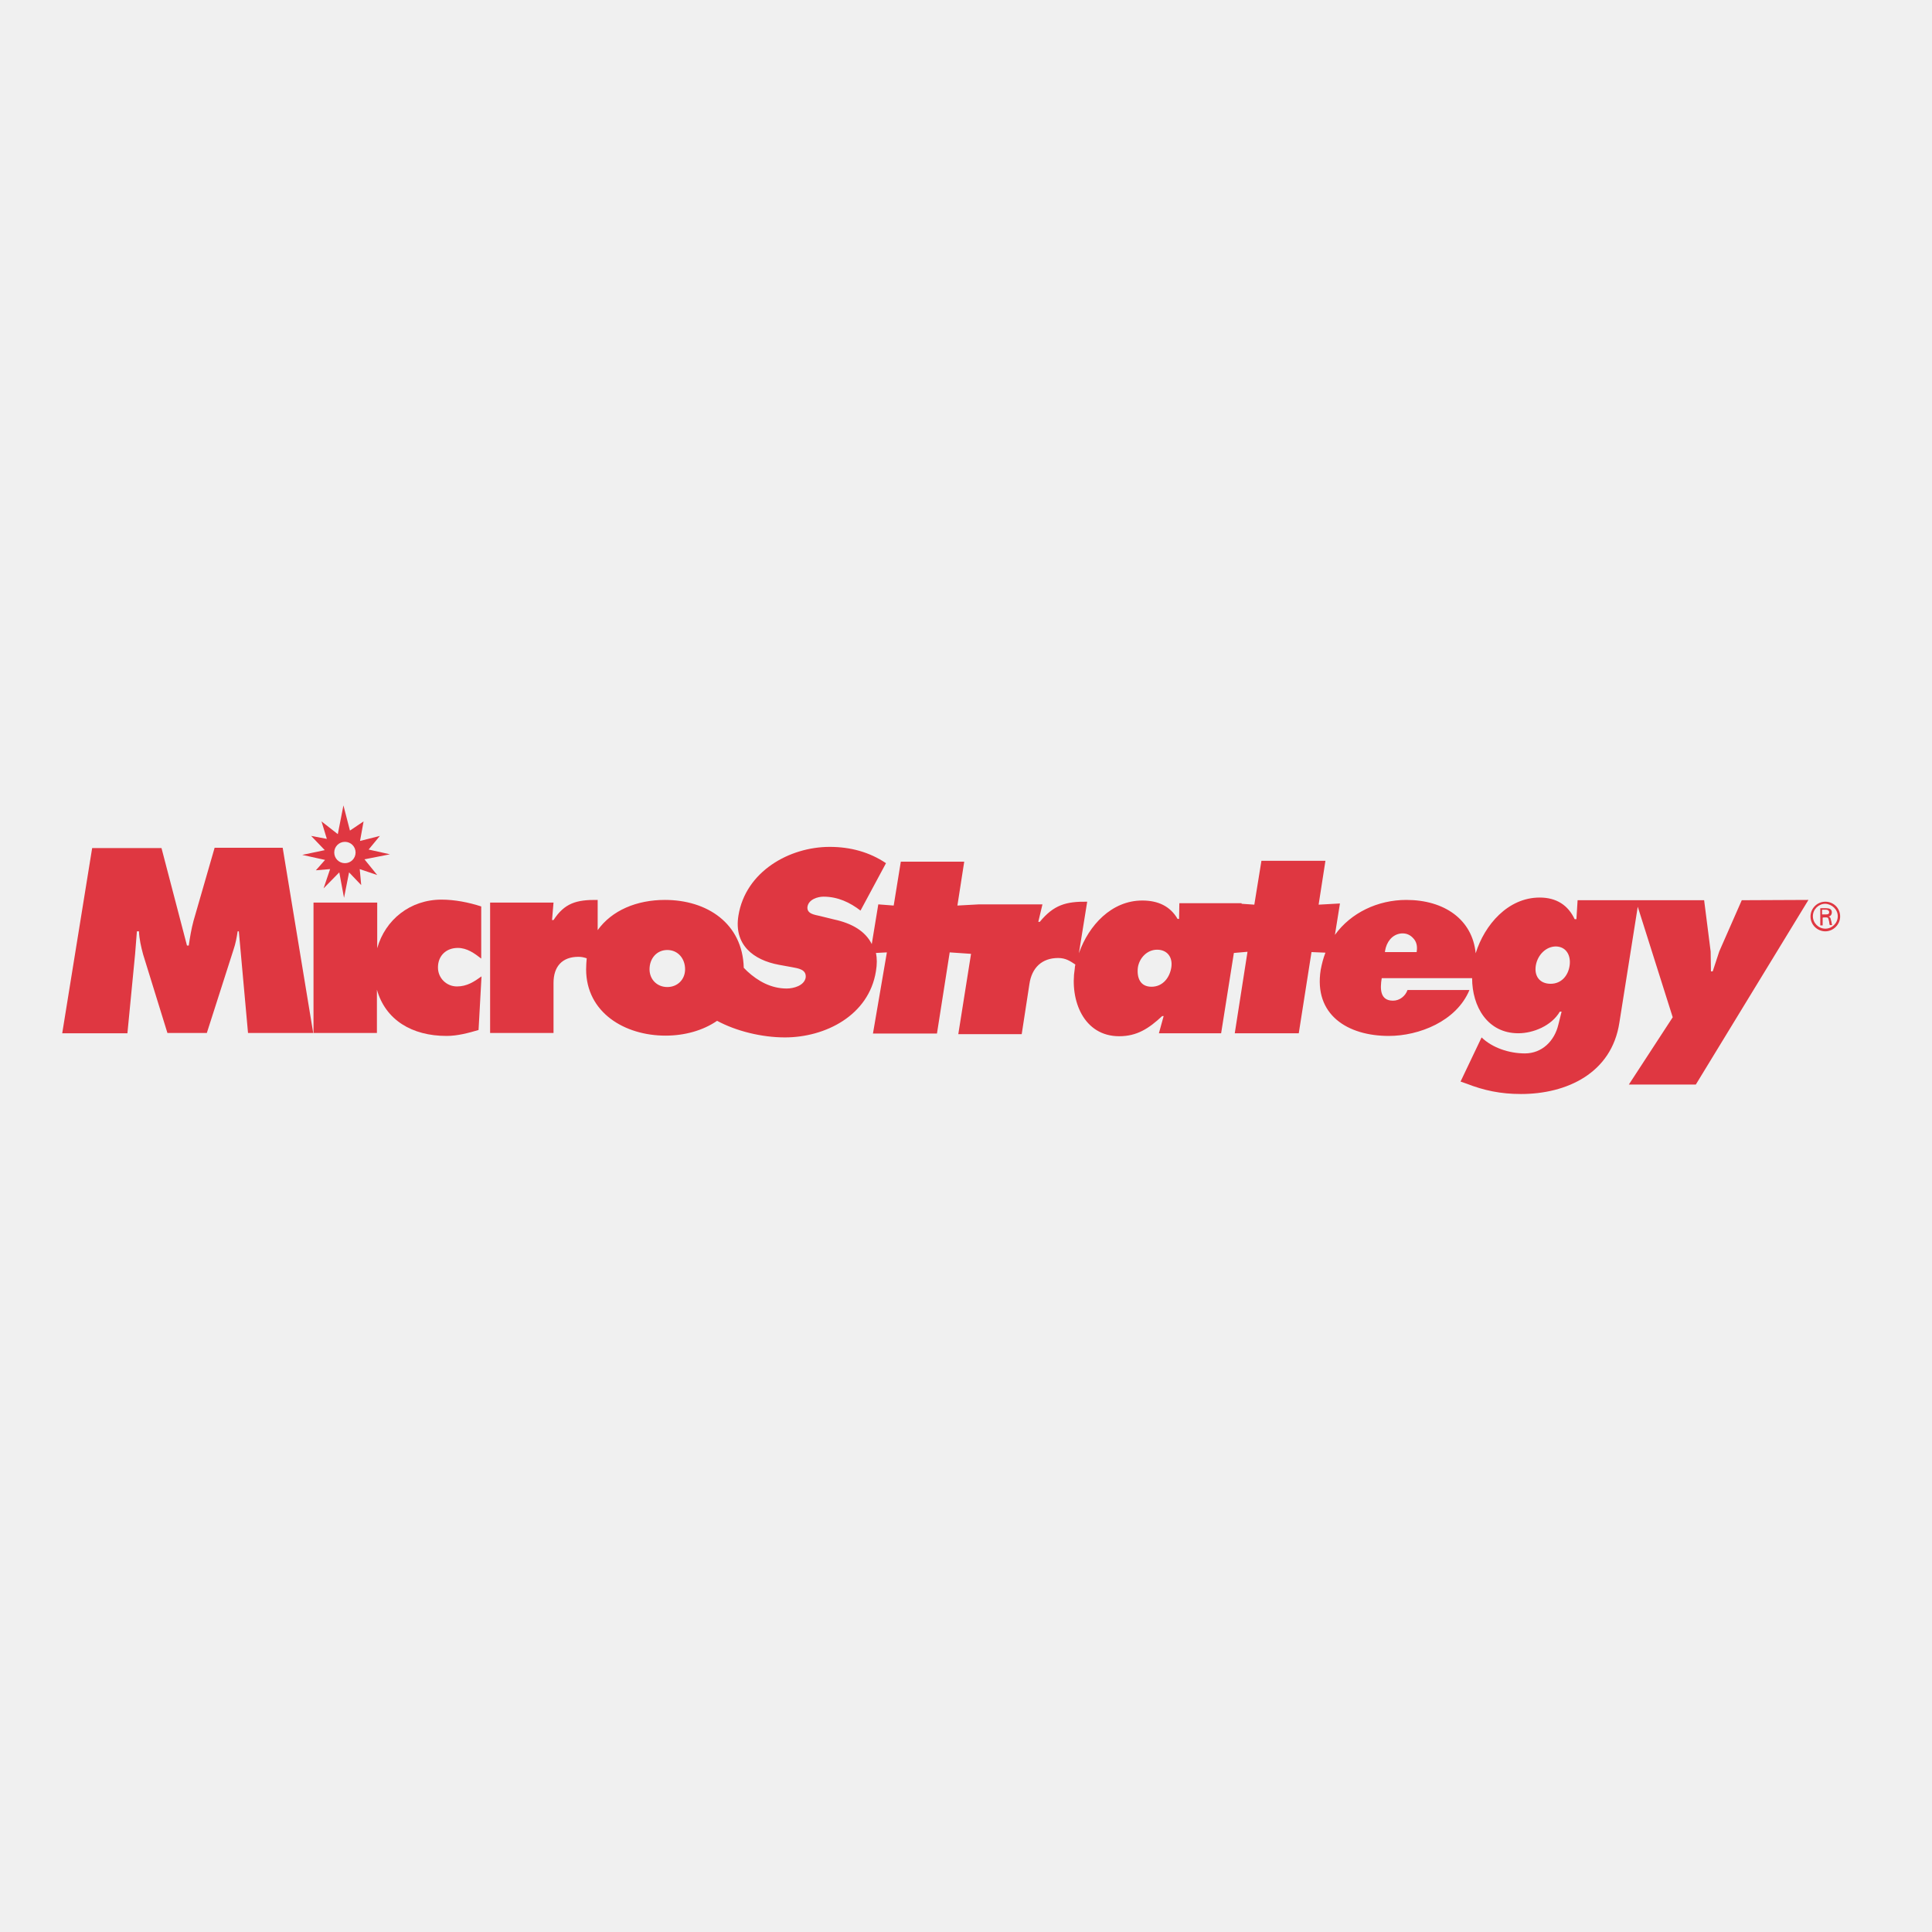
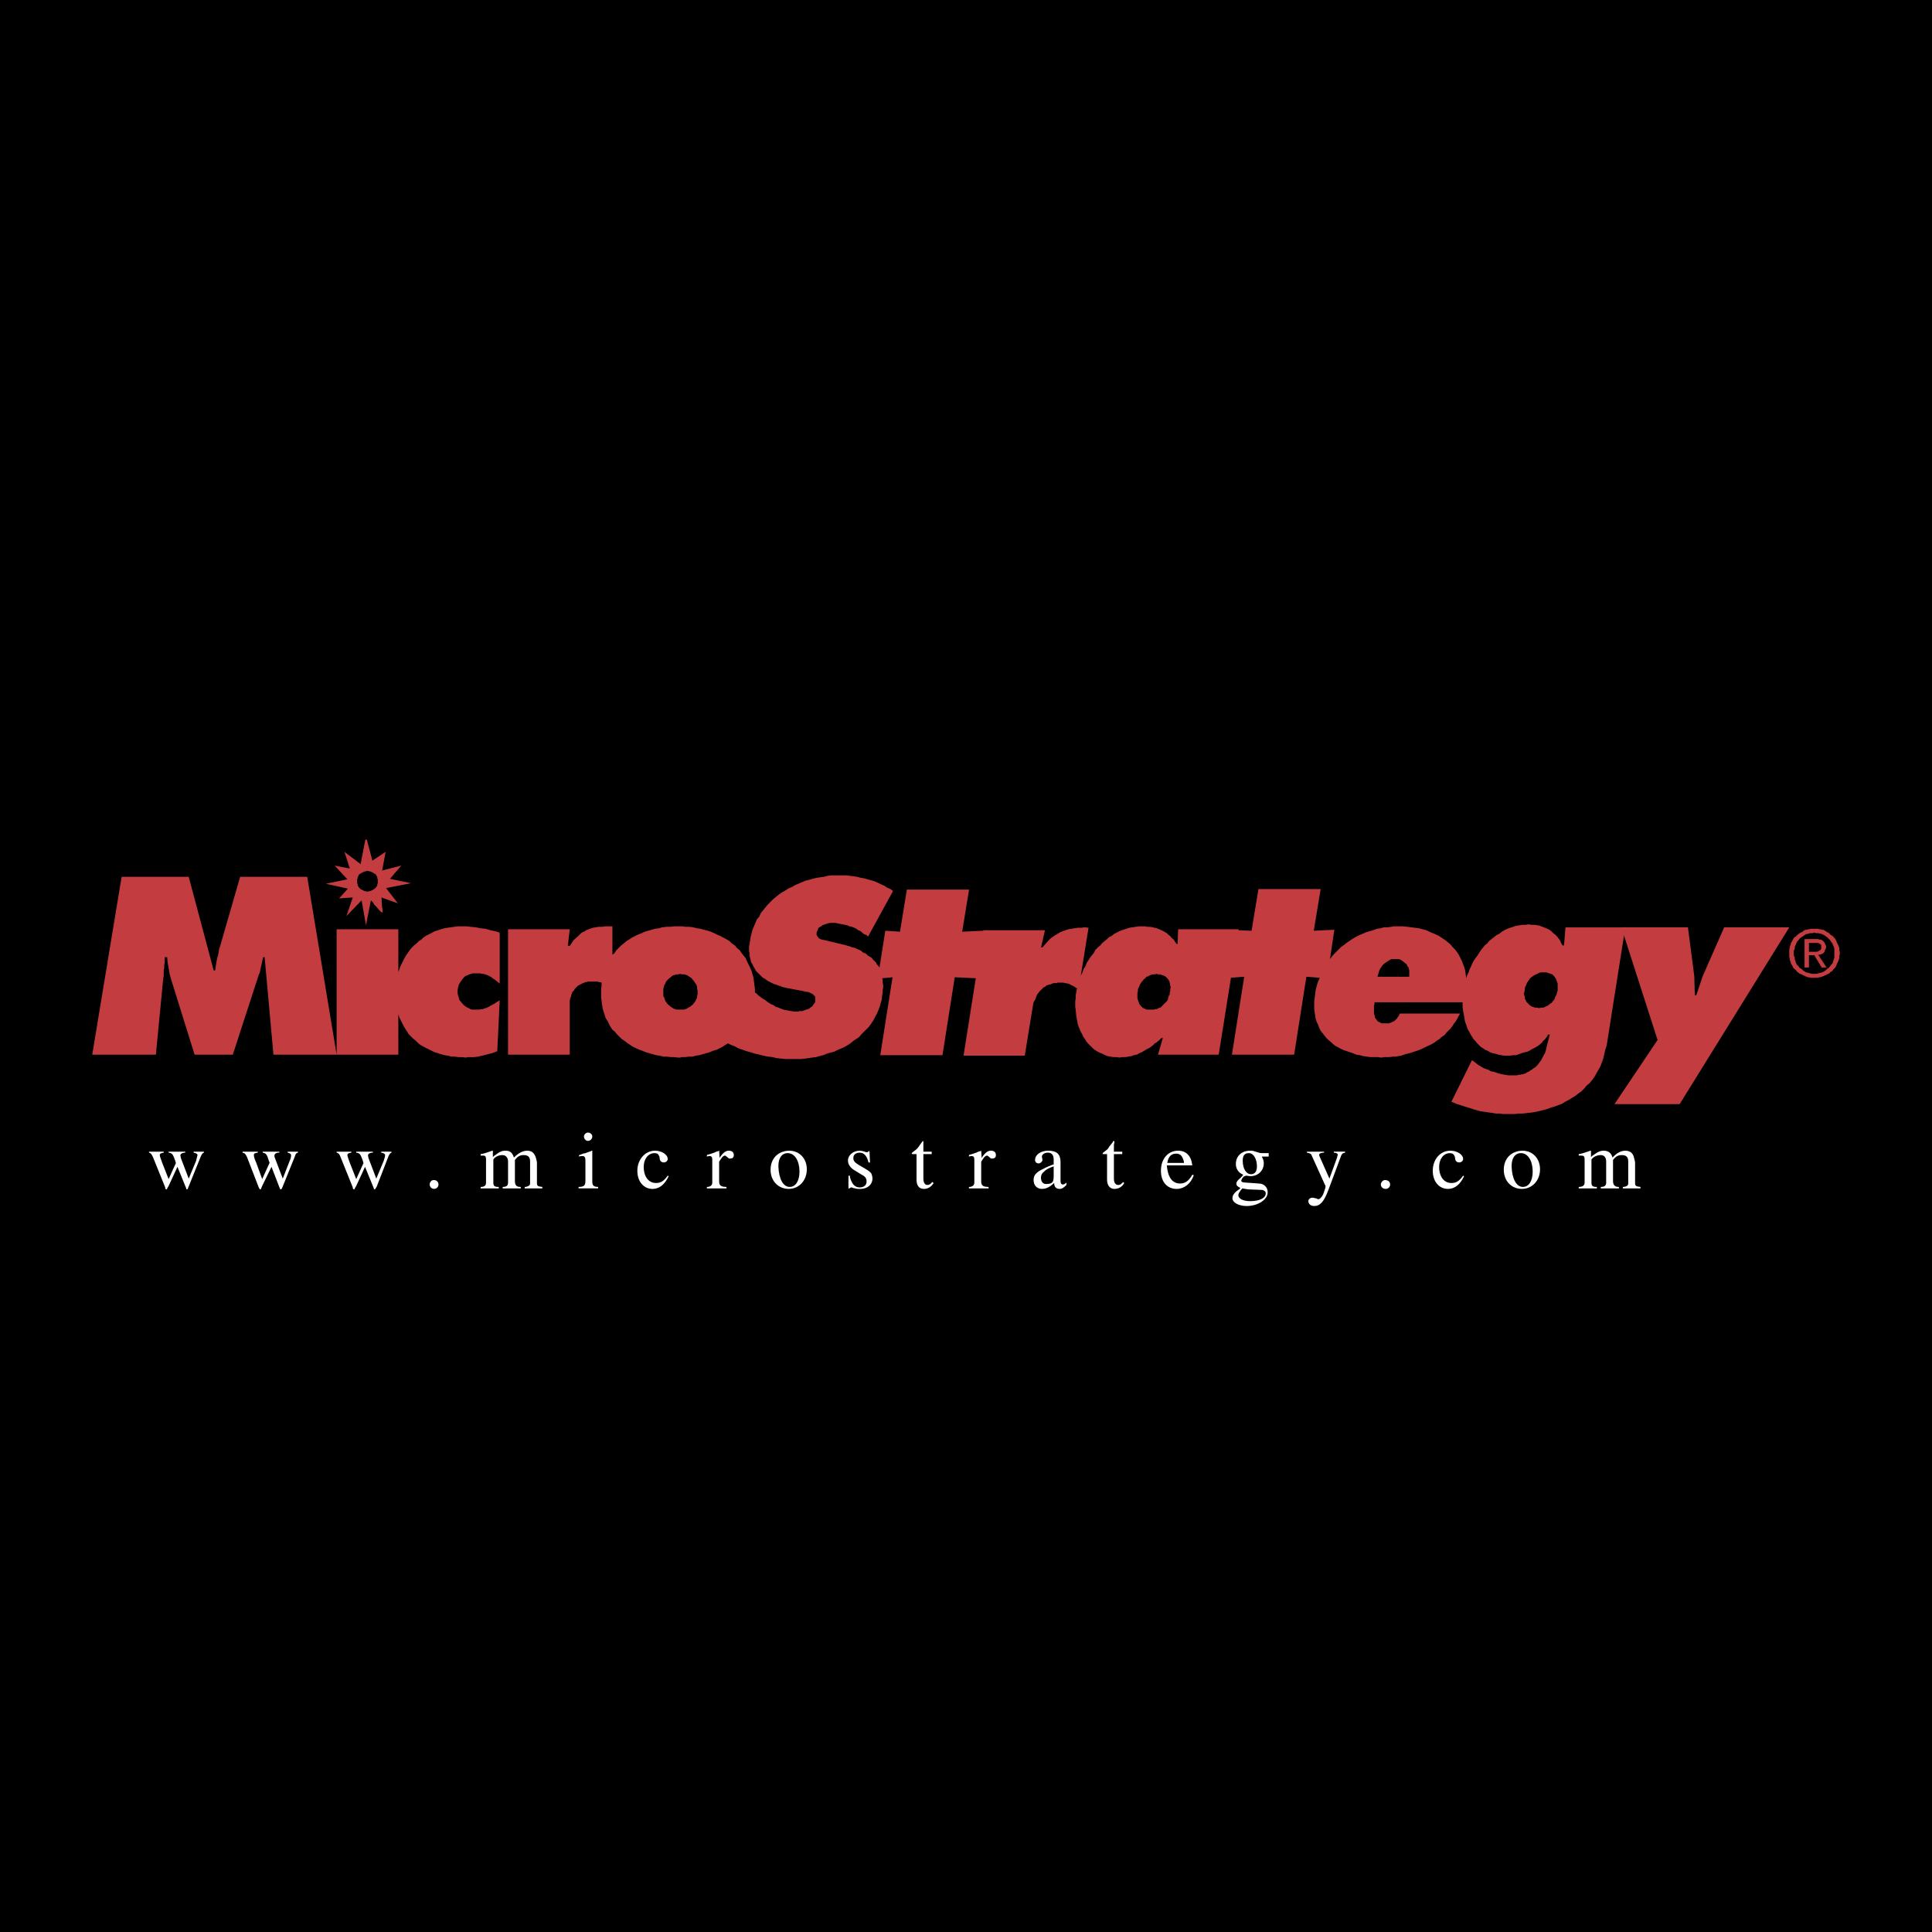
- <svg xmlns="http://www.w3.org/2000/svg" version="1.1" id="layer" x="0px" y="0px" viewBox="0 0 652 652" style="enable-background:new 0 0 652 652;" xml:space="preserve">
-   <style type="text/css">
- 	.st0{fill:#DF3741;}
- </style>
-   <g>
-     <g>
-       <path class="st0" d="M123,290l8.6-1.7l-7.2-1.6l3.8-4.6l-6.7,1.7l1.2-6.6l-4.6,3.1l-2.2-8.5l-1.9,9.7l-5.5-4.3l1.8,5.9l-5.3-1    l4.6,4.8l-7.6,1.6l7.7,1.7l-3.1,3.5l4.8-0.4l-2.2,6.5l5.3-5.4l1.6,8.6l1.7-8.6l4.1,4.3l-0.5-5.4l5.9,2L123,290z M120,287.7    c0,2-1.6,3.6-3.6,3.6c-2,0-3.6-1.6-3.6-3.6s1.6-3.6,3.6-3.6C118.4,284.1,120,285.7,120,287.7z" />
-       <g>
-         <path class="st0" d="M614.9,307h1.3c0.8,0,1.1,0.5,1.1,0.8c0,0.5-0.2,0.8-1.1,0.8h-1.3V307z M616.1,309.6c0.4,0,0.6,0,0.8,0.2     c0.2,0.2,0.2,0.7,0.4,1.3c0,0.4,0.1,0.7,0.2,1.1h0.8c-0.2-0.6-0.2-1.2-0.4-1.7c-0.1-0.6-0.2-1-0.8-1.2l0,0     c0.7-0.1,1.1-0.7,1.1-1.4c0-1.2-1-1.4-1.9-1.4h-2v5.8h0.8v-2.6C615.1,309.6,616.1,309.6,616.1,309.6z" />
-         <path class="st0" d="M620.2,309.2c0,2.3-1.9,4.2-4.2,4.2c-2.3,0-4.2-1.9-4.2-4.2c0-2.3,1.9-4.2,4.2-4.2     C618.2,305.1,620.2,306.9,620.2,309.2z M616,304.3c-2.8,0-5,2.3-5,5c0,2.8,2.3,5,5,5s5-2.3,5-5C621,306.4,618.7,304.3,616,304.3z     " />
-       </g>
-       <path class="st0" d="M72.4,286.2l-7.1,24.6c-0.7,2.6-1.2,5.5-1.6,8.3h-0.6l-8.6-32.9H31.1L21,348.7h22l2.6-26.8    c0.2-2.5,0.4-5,0.6-7.6h0.7c0.1,2.6,0.7,5.2,1.4,7.8l8.2,26.5h13.3l9-28.1c0.7-2,1.1-4.2,1.4-6.2h0.4l3.1,34.3h22l-10.3-62.5H72.4    z" />
-       <path class="st0" d="M127.3,320v-15.4h-21.5v44h21.4V334c2.9,10.2,11.8,15.6,23.5,15.6c3.7,0,7.4-1,10.8-2l1-18.1    c-2.5,1.8-4.9,3.4-8.3,3.4c-3.5,0-6.4-2.8-6.4-6.4c0-4,2.8-6.6,6.7-6.6c3.1,0,5.6,1.8,7.9,3.6v-17.6c-4.3-1.4-9-2.3-13.4-2.3    C138.4,303.6,130,310.4,127.3,320z" />
-       <path class="st0" d="M587.8,303.8l-7.6,17.3l-2.2,6.7h-0.6l-0.1-6.7l-2.2-17.3h-22h-1.1h-19.6l-0.4,6.4h-0.6    c-2.2-4.7-6.1-7.3-11.8-7.3c-10.7,0-18.6,9.2-21.6,18.8c-1.1-11.4-10.6-18-23.4-18c-9.6,0-18.7,4.3-24.1,11.8l1.7-10.6l-7.2,0.4    l2.3-14.8h-21.6l-2.4,14.8L419,305v-0.2h-21l-0.1,5.3h-0.5c-2.5-4.3-6.6-6.2-11.9-6.2c-10.4,0-18.1,8.4-21.4,17.8l2.8-17.4    c-7.2-0.1-11.3,1.1-16,6.8h-0.5l1.4-5.9h-21.4l0,0l-7.3,0.4l2.3-14.8H304l-2.4,14.8l-5.2-0.4l-2.2,13.4c-2.2-4.4-6.7-7-12.7-8.3    l-4.9-1.2c-1.7-0.4-4.4-0.7-4.1-3.1c0.4-2.5,3.5-3.4,5.4-3.4c4.9,0,9,2,12.5,4.7l8.6-16c-5.5-3.7-11.9-5.5-19-5.5    c-13.6,0-28.4,8.3-30.8,23.2c-1.6,9.8,5,15,13.7,16.6l4.4,0.8c2,0.4,4.9,0.7,4.6,3.5c-0.5,2.8-4.2,3.7-6.4,3.7    c-5.3,0-9.7-2.5-13.3-5.8c0,0-0.5-0.5-1.2-1.2c-0.4-15-12.4-22.9-26.6-22.9c-9.5,0-17.9,3.5-22.7,10.2v-10.2    c-7.2-0.1-11.2,1.1-14.9,6.8h-0.5l0.5-5.9h-21.4v44h21.4v-16.9c0-5.5,2.9-8.8,8.4-8.8c1.1,0,1.9,0.2,2.8,0.5    c-0.1,1.2-0.2,2.4-0.2,3.7c0,14.6,13,22.4,26.8,22.4c6.4,0,12.6-1.7,17.4-5c6.5,3.5,15.1,5.6,22.9,5.6c13.6,0,28.3-7.4,30.7-22.3    c0.4-2.4,0.4-4.4,0-6.2l3.7-0.2l-4.7,27.4h21.6l4.3-27.4l7.2,0.5l-4.3,27.1h21.4l2.6-16.9c0.8-5.5,4.2-8.8,9.7-8.8    c2.5,0,4,1,5.8,2.2c-0.1,0.5-0.2,1-0.2,1.4c-1.7,10.7,3,22.8,15,22.8c6,0,10-2.6,14.5-6.8h0.5l-1.6,5.8h21l4.3-27.1l4.6-0.4    l-4.3,27.5h21.6l4.3-27.4l4.7,0.2c-0.7,1.8-1.2,3.7-1.6,5.8c-2.4,15.2,9.1,22.3,23,22.3c10.1,0,22.8-4.9,27.2-15.5h-20.9    c-0.7,2-2.6,3.6-4.9,3.6c-4.4,0-4.4-4-3.8-7.6h30.5c0,9.6,5.2,18.6,15.6,18.6c5,0,11.2-2.5,14-7.3h0.6l-1.1,4.4    c-1.3,5.5-5.5,9.7-11.3,9.7c-5.3,0-11-1.9-14.6-5.4l-7.1,14.9l2,0.7c5.9,2.3,11.5,3.5,18.4,3.5c15.4,0,30.6-7,33.2-24.1l6.2-39.1    l11.8,37.3L549.7,366h22.6l38-62.3L587.8,303.8L587.8,303.8z M225.2,333.1c-3.4,0-6-2.5-6-6c0-3.6,2.4-6.5,6-6.5    c3.6,0,6,2.9,6,6.5C231.2,330.6,228.6,333.1,225.2,333.1z M395.3,326.4c-0.5,3.4-2.8,6.6-6.7,6.6c-3.8,0-5-3-4.6-6.5    c0.5-3.2,3.1-6,6.5-6C393.8,320.5,395.8,322.9,395.3,326.4z M478.1,321.1v0.2l0,0l0,0h-0.2h-10.1h-0.4V321    c0.5-3.2,2.4-5.4,4.9-5.9c0.4-0.1,0.7-0.1,1.1-0.1c1.4,0,2.6,0.6,3.5,1.6C478,317.7,478.4,319.3,478.1,321.1z M529.7,325.9    c-0.5,3.4-2.8,6.1-6.4,6.1c-3.7,0-5.6-2.6-5-6.2c0.6-3.5,3.4-6.4,6.8-6.4C528.7,319.5,530.2,322.6,529.7,325.9z" />
-     </g>
+ <svg xmlns="http://www.w3.org/2000/svg" width="2500" height="2500" viewBox="0 0 192.756 192.756">
+   <g fill-rule="evenodd" clip-rule="evenodd">
+     <path d="M0 0h192.756v192.756H0V0z" />
+     <path fill="#c23c40" d="M12.133 87.483h6.695l2.491 9.335h.147l.049-.342.098-.587.049-.293.097-.293.05-.294.048-.293.098-.293 2.003-6.94h6.695l2.932 17.742h-6.303l-.88-9.727h-.147l-.098.44-.097.44-.049.195-.049.245-.049.244-.098.196-2.589 7.967h-3.812l-2.346-7.528-.147-.537-.048-.293-.049-.294-.097-.538-.05-.537h-.244V96.035l-.049.245v.293l-.049.245V97.355l-.048.245-.734 7.625H9.201l2.932-17.742zM45.655 98.773l.049-.244.048-.195.049-.146.098-.149.196-.293.244-.293.147-.098.146-.048.196-.098.195-.049.147-.049H47.903l.195.049h.147l.147.049.146.049.147.049.147.097.146.049.098.098.146.097.147.098.244.195.244.196v-5.082l-.439-.147-.489-.097-.489-.147-.488-.049-.489-.098-.489-.049-.488-.049h-.831l-.342.049-.342.049-.342.049-.294.049-.341.097-.293.099-.343.097-.244.147-.293.146-.293.147-.294.195-.195.196-.245.147-.244.244-.244.195-.244.245-.196.244-.342.489-.147.244-.146.293-.147.294-.146.293-.098.294-.098.244v-4.253h-6.157v12.513h6.157v-4.057l.098.342.147.293.146.293.147.295.146.244.196.293.147.244.244.244.195.195.245.196.244.244.244.195.245.149.293.146.293.147.293.146.293.146.343.098.293.098.341.097.343.049.342.098h.342l.39.049h.343l.391.049.195-.049h.635l.392-.049.39-.098.391-.097.391-.098.342-.098.391-.146.244-5.084-.244.146-.293.196-.293.146-.244.149-.196.097-.147.049-.147.049-.146.049H48l-.195.049h-.684l-.196-.049-.146-.098-.147-.049-.146-.097-.147-.098-.146-.149-.098-.097-.098-.147-.146-.146-.05-.147-.049-.195-.048-.146-.049-.196v-.342zM168.406 92.517l.635 4.887.051 1.907h.146l.635-1.907 2.15-4.887h6.498l-10.945 17.643h-6.5l4.301-6.402-3.615-11.241h6.644z" />
+     <path d="M156.189 92.517l-.146 1.808h-.146l-.146-.244-.098-.245-.146-.195-.146-.195-.195-.196-.195-.146-.195-.196-.195-.146-.195-.098-.244-.098-.244-.098-.146-.049-.1-.049-.244-.049-.293-.049h-.293l-.293-.049-.342.049h-.293l-.293.049-.344.049-.293.098-.293.098-.293.098-.293.147-.244.146-.244.196-.293.146-.244.195-.246.195-.244.196-.195.244-.244.195-.195.245-.195.244-.195.293-.146.244-.195.245-.195.293-.146.293-.098.244-.146.294-.098.293-.146.293-.1.293v-.049l-.049-.391-.049-.342-.098-.343-.244-.635-.146-.293-.146-.293-.195-.293-.195-.244-.244-.244-.195-.244-.293-.245-.244-.195-.293-.195-.295-.195-.293-.147-.342-.146-.342-.146-.293-.146-.391-.098-.344-.098-.391-.049-.391-.049-.391-.049-.439-.049h-.93l-.242.049-.344.049h-.391l-.342.098-.342.049-.391.147-.342.097-.342.098-.344.147-.342.146-.293.146-.342.195-.293.195-.293.196-.244.196-.342.244-.246.244-.244.244-.244.245-.244.293-.146.196.439-2.933-2.053.098.686-4.154h-6.207l-.684 4.154-1.318-.048.047-.098h-6.059l-.049 1.466h-.098l-.146-.196-.146-.244-.195-.146-.146-.195-.195-.147-.146-.146-.244-.146-.197-.098-.195-.098-.244-.098-.244-.098h-.146l-.098-.049-.293-.049h-.244l-.293-.049h-.588l-.342.049-.293.049-.342.049-.293.098-.293.098-.293.098-.293.147-.295.147-.244.195-.293.146-.195.195-.244.196-.244.195-.195.244-.244.196-.244.244-.146.293-.195.245-.197.244-.146.244-.195.293-.098.293-.195.294-.098.293-.146.293-.049.146.781-4.838-.391-.049-.342.049h-.342l-.342.049-.293.049-.293.049-.295.098-.293.097-.098.049-.146.049-.146.098-.098.049-.146.097-.098.049-.146.098-.146.098-.244.195-.488.538-.244.293h-.146l.391-1.71h-6.158v.048l-2.101.098.685-4.203h-6.206l-.685 4.203-1.466-.098-.586 3.714v-.048l-.098-.147-.146-.147-.098-.195-.146-.146-.146-.146-.098-.146-.208-.148-.195-.098-.146-.146-.147-.098-.244-.098-.146-.146-.196-.098-.244-.098-.195-.098-.245-.049-.244-.098-.196-.049-.293-.098-.244-.048-1.417-.342-.195-.049-.196-.049h-.098l-.097-.049h-.098l-.098-.049-.098-.049-.098-.049-.049-.098-.049-.049-.049-.098-.049-.049v-.245l.049-.147.049-.097.049-.147.049-.098.098-.049.146-.098.098-.049.098-.098h.098l.098-.049.146-.049.146-.049.245-.048h.488l.245.048.244.049.245.049.244.049.244.049.195.098.245.049.244.098.196.098.195.147.245.097.146.147.195.146.245.098.146.146 2.492-4.545-.245-.196-.342-.146-.293-.195-.342-.146-.293-.147-.342-.146-.342-.098-.342-.098-.342-.098-.342-.049-.342-.098-.342-.049-.391-.049-.342-.049H82.94l-.391.049-.342.098-.391.049-.342.049-.392.098-.342.098-.391.097-.342.147-.342.146-.342.146-.342.195-.342.147-.293.195-.342.195-.293.196-.293.244-.293.244-.244.245-.293.293-.439.538-.245.293-.146.342-.244.294-.146.342-.146.342-.146.342-.196.782-.049.342-.049.293-.049.245v.439l.049.245v.244l.049.196.049.195.049.244.098.147.098.195.098.196.098.146.098.195.146.146.146.146.244.244.146.146.196.098.196.146.146.098.195.098.195.1.196.098.195.049.244.098.196.049.195.098.244.049.196.049.293.049 1.271.244.196.049.244.049h.098l.146.049.098.049.098.049.098.049.098.049.049.098.098.049.049.098v.537l-.049.049-.048.098-.098.098-.049.1-.098.098-.146.098-.098.098-.146.049-.146.049-.146.049-.146.049-.098.049H79.77l-.146.049h-.391l-.293-.049-.293-.049-.245-.049-.244-.049-.244-.098-.245-.098-.293-.098-.196-.148-.244-.098-.244-.146-.195-.146-.196-.146-.245-.146-.391-.293-.293-.293-.049.098v-.391l-.049-.391-.049-.393-.049-.391-.098-.342-.098-.342-.146-.342-.147-.295-.146-.292-.146-.342-.195-.245-.195-.244-.196-.293-.293-.244-.195-.245-.301-.195-.244-.244-.245-.147-.635-.342-.342-.147-.292-.146-.343-.146-.293-.098-.391-.098-.342-.098-.342-.049-.391-.098-.391-.049h-.342l-.391-.049h-.782l-.39.049h-.391l-.391.049-.342.098-.391.049-.342.098-.342.098-.342.098-.293.146-.391.146-.293.147-.293.146-.293.195-.244.147-.293.244-.244.195-.245.245-.244.244-.195.293-.196.146v-2.834h-.733l-.293.049h-.342l-.293.049-.293.049-.293.098-.244.098-.146.049-.098.097-.146.049-.098.049-.147.098-.098.098-.098.098-.098.098-.44.391-.196.293-.195.293h-.198l.195-1.662h-6.157v12.512h6.157v-5.377l.049-.244.098-.244v-.098l.049-.098.049-.146.049-.098.098-.049.049-.098.049-.098.098-.098.098-.098.049-.049.098-.098.098-.049.098-.049.098-.049.098-.051.098-.047.146-.051.098-.049h.097l.147-.049H59.63l.146.049h.098l.147.049v.295l-.049.391v.781l.049.391.098.686.098.342.098.293.098.342.195.293.146.295.147.291.195.295.244.195.196.244.244.244.244.244.293.195.244.195.293.195.293.197.636.293.293.098.342.146.342.098.342.098.342.098.342.049.391.098h.342l.391.049h.341l.391.049h.245l.098-.049h.391l.342-.049h.391l.342-.098.342-.049.342-.098.342-.098.342-.098.342-.146.342-.098.293-.146.293-.146.293-.197.244-.146.293.146.392.148.341.195.44.146.391.146.391.098.44.146.439.098.391.098.439.098.489.049.391.098.439.049.439.049h1.613l.391-.049.342-.049.342-.049.391-.049.342-.098.391-.098.342-.146.342-.098.391-.098.293-.146.342-.146.342-.148.342-.195.293-.195.293-.244.293-.195.293-.195.244-.293.245-.244.245-.244.244-.246.244-.342.195-.293.147-.293.195-.342.146-.342.147-.391.098-.344.098-.342.049-.439.049-.244v-.293l.049-.244v-.244l-.049-.246v-.244l-.043-.193 1.026-.098-1.222 7.771h6.206l1.222-7.771 2.101.098-1.222 7.723h6.108l.781-4.789.049-.295.049-.244.146-.244.098-.244.049-.146.051-.098.047-.098.1-.098.049-.098.098-.098.098-.098.049-.049.098-.098.098-.098.098-.049.098-.049.098-.098.146-.049.098-.049h.098l.146-.049.098-.051.146-.047h.292l.098-.051h.588l.096.051h.148l.146.047h.098l.098.051.098.049.195.098.195.098.195.146.098.049-.049.098-.049.293-.049.293v.293l-.049.293v.539l.049.342.049.537.049.293.049.244.049.295.098.291.098.246.098.244.146.244.098.244.146.195.146.244.146.195.195.195.195.197.197.195.195.146.244.146.195.098.244.098.293.146.244.098.293.049.244.049h.344l.293.049.342-.049h.293l.293-.049.293-.049.244-.098.293-.049.246-.146.244-.098.244-.146.244-.146.293-.146.195-.146.244-.197v-.049l.244-.146.244-.195.244-.244h.146l-.488 1.662h6.061l1.221-7.674 1.32-.098-1.223 7.771h6.207l1.221-7.771 1.32.098-.049.146-.146.342-.1.344-.096.391-.051.391-.049.391-.049.391V100.68l.049.342.049.342.051.293.096.293.148.295.098.293.146.293.195.244.195.244.146.195.244.244.244.195.195.195.244.195.293.146.246.148.342.146.293.098.293.098.293.098.342.146.342.049.342.098.342.049.393.049H137.472l.342.049.293-.049H138.646l.291-.049H139.232l.293-.049.293-.049.244-.098.342-.098.244-.049.293-.098.293-.098.295-.098.244-.098.293-.146.537-.246.293-.146.244-.146.244-.195.244-.146.195-.195.295-.195.195-.244.195-.195.195-.195.195-.244.146-.244.195-.246.146-.244.146-.293.146-.244h-6.01l-.049.098-.049.098-.049.098-.098.098-.049.098-.098.098-.049.049-.098.098-.1.049-.098.049-.096.049-.148.049-.098.049h-.723l-.098-.049-.098-.049-.098-.049h-.049l-.049-.049-.098-.098-.049-.098-.049-.049-.049-.049-.049-.098v-.049l-.049-.195-.049-.146v-.78l.049-.148v-.195h8.795v.539l.049.293.049.293.049.244.049.293.049.293.098.244.1.295.096.244.148.244.098.195.146.244.146.244.195.195.146.195.195.195.195.197.244.146.195.146.244.098.244.146.293.098.246.049.293.098.293.049.293.049H150.664l.293-.049h.293l.295-.098.244-.098.342-.098.244-.049.293-.146.244-.146.293-.148.244-.146.244-.195.051-.049.047-.049.1-.098.098-.146.146-.098.047-.098.1-.098.098-.146.049-.146h.195l-.342 1.32-.049.244-.098.293-.146.244-.146.293-.098.195-.051.049-.146.195-.098.146-.098.098-.098.098-.098.098-.098.051-.146.096-.098.1-.146.049-.098.098-.098.049-.146.049-.098.098-.195.049-.098.049h-.146l-.146.049h-.143l-.146.049H150.474l-.293-.049-.293-.049-.244-.049-.293-.098-.293-.098-.295-.049-.244-.146-.293-.1-.244-.096-.244-.148-.244-.146-.244-.195-.195-.146-.195-.146-2.053 4.154.586.244.342.098.293.098.293.098.344.098.293.1.342.098.342.098.293.049.342.049.342.049.342.049.295.049h.391l.293.049h1.172l.393-.049h.391l.439-.049.439-.049.342-.049.439-.098.197-.049.195-.049.391-.098.391-.148.342-.098.391-.146.391-.146.293-.195.391-.195.295-.195.342-.195.293-.244.293-.195.293-.293.244-.295.293-.244.244-.293.246-.342.195-.342.195-.342.195-.344.146-.391.146-.391.098-.439.098-.439.146-.441 1.857-11.778h-5.967v-.01zm-86.59 6.696l-.049.146v.195l-.098.146-.049.146-.098.146-.195.244-.146.1-.098.098-.195.098-.146.098-.147.049-.146.049h-.684l-.195-.049-.146-.049-.147-.098-.146-.098-.245-.197-.098-.098-.098-.146-.098-.146-.049-.146-.049-.146-.098-.195v-.683l.049-.195.049-.195.098-.148.049-.146.098-.146.098-.098.146-.146.147-.098.097-.098.146-.098.196-.049.195-.049h.147l.195-.049.146.049h.245l.146.049.146.049.146.098.146.098.147.098.098.146.098.098.098.146.098.146.098.148.049.195v.195l.049.146v.39zm47.157-.537v.195l-.049.146v.195l-.098.146-.049.195-.049.195-.098.146-.148.146-.096.098-.148.146-.098.1-.146.146-.195.049-.146.098h-.195l-.098.049h-.732l-.098-.049h-.049l-.098-.049-.049-.049h-.049l-.098-.049-.049-.098h-.049l-.1-.148-.096-.098-.051-.146-.049-.146-.049-.146-.049-.146v-.536l.049-.146v-.195l.049-.146.1-.195.047-.146.1-.146.098-.148.098-.098.098-.146.146-.098.098-.146.195-.049.146-.098.146-.049.195-.049h.196l.146-.049.146.049h.195l.146.049.146.049.148.049.146.098.098.098.098.098.098.146.049.098.049.146.049.295.049.146-.046.193zm23.846-1.565v.342h-3.176l.049-.146.098-.342.049-.146.098-.196.098-.146.098-.146.098-.099.098-.097.146-.099.146-.097.146-.098.146-.098.148-.049H139.576l.146.049.146.098.146.098.098.097.146.099.098.097.049.147.098.098.049.146.049.196v.292h.001zm14.806 1.321v.39l-.049.146-.049.195-.049.146-.098.146-.049.195-.098.146-.098.098-.098.146-.146.098-.146.098-.098.1-.146.049-.195.098-.146.049h-.195l-.197.049-.195-.049h-.195l-.146-.049-.146-.049-.195-.098-.098-.1-.098-.098-.098-.098-.098-.098-.049-.146-.098-.146v-.146l-.049-.195-.049-.146.049-.195.049-.195v-.195l.049-.146.098-.195.049-.146.098-.148.098-.146.098-.146.146-.146.146-.098.146-.098.293-.146.195-.098.146-.049h.587l.146.049.146.049.146.049.146.049.098.098.098.098.098.146.098.146.049.146.049.146.049.146v.294h.001zM38.129 86.848l1.906-.489-1.125 1.32 2.102.439-2.492.489 1.173 1.515-1.662-.586.049.098V89.976l.049.586.049.195v.293h-.049l-.049-.049-.098-.049-.195-.195-.195-.244-.245-.245-.146-.245-.146-.146-.049-.048-.342 1.71v-2.591h.098l.098-.048h.098l.098-.049.098-.049.098-.048.049-.049.098-.048.098-.099.098-.146.049-.098v-.098l.049-.098v-.391l-.049-.098v-.098l-.049-.098-.049-.098-.049-.098-.098-.049-.098-.049-.049-.049-.098-.049-.098-.049-.098-.048h-.098l-.098-.049h-.098v-2.884l.489 1.857 1.32-.88-.344 1.86zm-1.678-3.079h.151l.061.244v2.884h-.098l-.098.049h-.098l-.098.048-.098.049-.097.049-.098.049-.049.049-.098.049-.049.098-.049.098-.049.098v.098l-.049.098v.391l.049.098v.098l.049.098.049.098.049.049.098.099.049.048.098.049.097.048.098.049.098.049h.098l.098.048h.098v2.591l-.146.782-.439-2.493-1.515 1.564.635-1.857-1.368.098.879-.977-2.199-.489 2.15-.44-1.271-1.368 1.515.293-.538-1.662 1.613 1.222.472-2.446zM181.014 93.055l.195.049h.195l.244.049.148.048.195.098.146.098.146.098.146.146.146.146.098.146.146.196.049.146.098.196.049.195v.879l-.049.146-.146.44-.146.146-.098.146-.146.146-.146.099-.146.146-.146.098-.195.098-.148.049-.244.049-.195.049h-.195v.391h.391l.098-.049h.146l.1-.049.146-.049.098-.049.098-.049.146-.049.049-.049.146-.049.098-.049.049-.098.098-.049.146-.098.049-.098.098-.098.049-.05.098-.097.049-.099.049-.098.049-.146.049-.098.049-.098.049-.098.049-.146.049-.146v-.244l.049-.098v-.288l-.049-.146v-.244l-.049-.098-.049-.147-.049-.097-.049-.098-.049-.098-.049-.146-.049-.098-.049-.098-.098-.098-.049-.098-.098-.049-.049-.098-.146-.049-.098-.098-.049-.048-.098-.098-.146-.049-.049-.049-.146-.098-.098-.048-.098-.049h-.146l-.1-.049h-.146l-.098-.049h-.39v.392h-.002zm0 2.248v-.343h.244l.146-.049.098-.049.049-.049h.049l.049-.049v-.049l.051-.049V94.275h-.051v-.048l-.049-.049h-.049l-.049-.049-.098-.049h-.391v-.39h.39l.098.049h.198l.049.049.098.049.049.049.049.048.049.049.049.098.049.049v.098l.049.048.049.098v.195l-.049.098-.049.098v.049l-.049.049v.098l-.049.049-.049.049-.049.049-.049.048h-.049l-.098.049-.1.049h-.195l.832 1.271h-.488l-.734-1.222zm-2.053-.196v-.245l.1-.195v-.195l.098-.196.049-.146.098-.196.146-.146.098-.146.195-.146.146-.098.146-.098.146-.098.244-.048.146-.049h.244l.195-.049v-.391h-.39l-.098.049h-.146l-.098.049h-.146l-.098.049-.098.048-.098.098-.098.049-.146.049-.098.098-.098.048-.098.098-.049.049-.098.098-.098.049-.1.098-.049.098-.049.098-.049.098-.098.146-.049.098v.098l-.049.097-.049.147v.098l-.049.146v.782l.049.098v.146l.049.146.049.098v.098l.049.098.098.146.049.098.049.099.049.097.1.05.098.098.098.098.049.098.098.049.098.098.098.049.146.049.098.049.098.049.098.049.098.049.146.049.098.049h.146l.098.049h.391v-.396h-.195l-.244-.049-.146-.049-.244-.049-.146-.098-.146-.098-.146-.146-.195-.099-.098-.146-.146-.146-.098-.146-.146-.44v-.146l-.1-.244v-.197h-.002zm2.053-1.417v.391h-.537v.879h.537v.343h-.537v1.222h-.439V93.69h.976z" fill="#c23c40" />
+     <path d="M14.869 114.902V115c.196.049.245.146.391.439l1.222 3.029v.098l.049.051c0 .047.049.047.049.047.048 0 .097 0 .097-.098l.147-.244.879-1.906.879 2.15c0 .098 0 .098.049.098.098 0 .098-.047.195-.293l1.222-3.029c.098-.195.146-.293.293-.342v-.098h-1.026V115c.293.049.391.146.391.244l-.146.586-.733 1.76-.782-2.053c0-.098-.049-.195-.049-.244 0-.146.098-.244.391-.293h.098v-.098h-1.662V115c.391.049.439.195.684.879 0 .049 0 .098.049.146l-.733 1.613-.635-1.613c-.146-.439-.245-.635-.245-.781s.098-.195.391-.244v-.098h-1.465zM24.203 114.902V115c.245.049.293.146.44.439l1.172 3.029.049.098.049.051c0 .047 0 .047.049.047s.049 0 .098-.098l.098-.244.929-1.906.831 2.15c.049.098.049.098.098.098s.098-.047.195-.293l1.222-3.029c.049-.195.098-.293.293-.342v-.098H28.7V115c.244.049.342.146.342.244 0 .195-.049.391-.146.586l-.685 1.76-.781-2.053c-.049-.098-.049-.195-.049-.244 0-.146.098-.244.342-.293h.146v-.098h-1.661V115c.342.049.439.195.635.879.049.049.049.098.049.146l-.733 1.613-.586-1.613c-.195-.439-.244-.635-.244-.781s.049-.195.39-.244v-.098h-1.516zM33.585 114.902V115c.195.049.293.146.391.439l1.222 3.029v.098l.049.051.049.047c.049 0 .098 0 .098-.098l.146-.244.88-1.906.879 2.15c0 .098.049.098.049.098.098 0 .098-.047.245-.293l1.172-3.029c.098-.195.146-.293.293-.342v-.098h-1.026V115c.293.049.391.146.391.244 0 .195-.098.391-.146.586l-.733 1.76-.782-2.053c0-.098-.049-.195-.049-.244 0-.146.098-.244.391-.293h.098v-.098H35.54V115c.391.049.44.195.685.879 0 .049 0 .098.049.146l-.733 1.613-.635-1.613c-.146-.439-.244-.635-.244-.781s.098-.195.391-.244v-.098h-1.468zM43.26 117.736c-.244 0-.391.244-.391.439a.439.439 0 1 0 .879 0 .437.437 0 0 0-.439-.439h-.049zM49.125 114.805l-.146.049c-.44.146-.685.244-1.026.293v.146h.293c.147 0 .245.098.245.342v2.346c0 .293-.146.439-.538.439v.146h1.808v-.146h-.051c-.342 0-.488-.098-.488-.391v-2.346c.196-.293.538-.439.929-.439.293 0 .538.244.538.635v2.102c0 .293-.147.439-.538.439v.146h1.808v-.146h-.049c-.391 0-.537-.195-.537-.586v-2.102c.293-.391.537-.488.879-.488.44 0 .635.195.635.635V118.079c0 .195-.195.293-.44.342h-.098v.146h1.759v-.146c-.439-.049-.538-.098-.538-.391v-2.004c0-.146-.049-.293-.098-.488-.147-.488-.391-.732-.879-.732-.44 0-.88.244-1.32.684-.146-.488-.391-.684-.831-.684-.391 0-.586.098-1.172.537l-.098.098v-.635h-.047v-.001zM58.653 112.996a.42.42 0 0 0-.391.391c0 .244.196.439.391.439.245 0 .44-.195.44-.439 0-.196-.195-.391-.44-.391zm.391 1.809l-.098.049-.538.195-.245.049c-.195.098-.244.098-.391.146v.146c.146-.049.244-.049.342-.049.195 0 .293.098.293.439v2.053c0 .439-.147.586-.684.586v.146h1.955v-.146c-.44 0-.586-.146-.586-.537v-3.078h-.048v.001zM66.619 117.297c-.391.537-.684.732-1.173.732-.733 0-1.222-.635-1.222-1.613 0-.781.44-1.367 1.075-1.367.293 0 .391.098.489.342l.048.293c.049.195.196.293.391.293.196 0 .391-.146.391-.342 0-.439-.586-.83-1.271-.83-.978 0-1.759.879-1.759 2.004 0 1.074.635 1.809 1.515 1.809.685 0 1.222-.441 1.613-1.271l-.097-.05zM71.75 114.805l-.098.049-.195.049-.196.097-.147.049-.293.098-.196.049-.098.049v.146c.146-.049.195-.049.293-.049.146 0 .244.098.244.342v2.297c0 .244-.147.391-.44.439h-.098v.146h1.955v-.146c-.538 0-.733-.146-.733-.537v-1.955c0-.049.146-.244.244-.391s.244-.244.342-.244c.049 0 .049.049.098.049l.293.244h.146c.195 0 .342-.098.342-.342 0-.293-.195-.439-.488-.439s-.538.146-.88.635l-.049.098-.046-.733zM78.688 114.805c-1.075.049-1.808.781-1.808 1.904 0 1.125.782 1.908 1.808 1.908s1.808-.832 1.808-1.957c0-1.074-.733-1.855-1.759-1.855h-.049zm-1.026 1.611v-.098c0-.781.342-1.27.928-1.27.685 0 1.173.732 1.173 1.857 0 .928-.391 1.514-.978 1.514-.634.001-1.074-.78-1.123-2.003zM86.653 114.854c-.048.098-.097.098-.146.098s-.146 0-.244-.049a1.734 1.734 0 0 0-.489-.098c-.635 0-1.173.439-1.173.977 0 .439.293.781.733 1.027l.635.391c.392.195.489.391.489.684 0 .342-.245.586-.685.586-.488 0-.782-.342-.977-1.025v-.146h-.146v1.27h.098c.049-.049.098-.098.196-.098.049 0 .098 0 .146.049l.489.1h.244c.733 0 1.222-.441 1.222-1.027 0-.195-.049-.342-.098-.488-.146-.244-.439-.393-1.271-.881-.391-.244-.538-.391-.538-.684 0-.342.245-.537.635-.537.44 0 .733.342.879.977h.148l-.049-1.123h-.098v-.003zM92.078 113.826c-.146.195-.195.244-.391.537a1.838 1.838 0 0 1-.245.293c-.049.051-.195.148-.44.344 0 0 0 .049-.049.049 0 .049.049.049.049.098h.44v2.541c0 .586.245.93.733.93.391 0 .733-.197.977-.588l-.146-.098c-.146.195-.293.293-.488.293-.245 0-.392-.244-.392-.635v-2.443h.831v-.244h-.831V113.876l-.048-.05zM97.893 114.805l-.098.049-.195.049-.196.097-.146.049-.293.098-.195.049-.098.049v.146c.146-.049.195-.049.293-.049.147 0 .245.098.245.342v2.297c0 .244-.146.391-.44.439h-.098v.146h1.956v-.146c-.539 0-.734-.146-.734-.537v-1.955c0-.049.146-.244.244-.391s.244-.244.342-.244c.049 0 .049.049.1.049l.293.244h.146c.195 0 .342-.098.342-.342 0-.293-.195-.439-.488-.439s-.539.146-.881.635l-.049.098-.05-.733zM106.395 117.98c-.146.146-.242.195-.342.195-.195 0-.244-.146-.244-.391v-1.857c0-.781-.391-1.123-1.221-1.123-.732 0-1.32.391-1.32.928 0 .195.146.342.344.342.195 0 .391-.195.391-.342v-.049l-.049-.244v-.049c0-.195.244-.391.586-.391.391 0 .586.244.586.684v.488a6.452 6.452 0 0 0-1.025.439c-.734.344-.979.637-.979 1.125 0 .537.344.881.832.881.391 0 .732-.148 1.221-.588 0 .391.195.588.537.588.246 0 .393-.1.684-.393v-.243h-.001zm-1.27-1.613v.979c0 .635-.146.781-.781.781-.293 0-.488-.244-.488-.635 0-.244.098-.439.293-.586.244-.246.439-.344.976-.539zM111.086 113.826c-.098.195-.146.244-.391.537-.098.146-.146.244-.195.293-.049.051-.195.148-.439.344l-.049.049v.098h.439v2.541c0 .586.293.93.732.93.393 0 .783-.197.979-.588l-.098-.098c-.195.195-.293.293-.488.293-.295 0-.441-.244-.441-.635v-2.443h.832v-.244h-.832v-.685l.049-.244v-.098l-.098-.05zM118.955 116.27c-.098-.928-.588-1.465-1.418-1.465-.977 0-1.711.781-1.711 2.004 0 1.123.637 1.809 1.564 1.809.732 0 1.418-.49 1.711-1.369l-.146-.049c-.344.635-.734.879-1.223.879-.781 0-1.221-.635-1.318-1.809h2.541zm-2.492-.245c.098-.635.391-.928.879-.928.439 0 .635.244.781.83v.098h-1.66zM126.578 115.049h-.344c-.391 0-.537 0-.635-.049l-.488-.146c-.098-.049-.244-.049-.391-.049-.83 0-1.418.537-1.418 1.318 0 .488.246.881.734 1.076l-.098.146-.197.195c-.244.195-.391.391-.391.537 0 .195.098.293.391.439l-.049.1c-.537.342-.732.635-.732.928 0 .439.635.781 1.418.781 1.123 0 2.1-.635 2.1-1.367 0-.49-.342-.881-.928-.881l-1.367-.098c-.197 0-.344-.098-.344-.146 0-.146.1-.293.246-.439.098-.049.195-.098.244-.098h.049l.293.049h.098c.732 0 1.318-.537 1.318-1.271 0-.244-.049-.391-.195-.684h.686v-.341zm-2.004 0h.049c.439 0 .781.586.781 1.318 0 .49-.195.783-.586.783-.488 0-.832-.539-.832-1.369 0-.488.198-.732.588-.732zm-.635 3.517c.244.051.342.051.586.098l1.27.049c.293 0 .488.146.488.344 0 .488-.635.781-1.562.781-.684 0-1.172-.244-1.172-.586 0-.147.096-.342.39-.686zM130.389 114.902V115c.244.049.391.098.439.195l1.369 3.029c.049.049.049.098.049.146s0 .146-.049.246l-.098.293c-.098.391-.391.732-.537.732-.049 0-.098 0-.197-.049-.049-.049-.096-.049-.195-.049-.098-.049-.195-.049-.244-.049-.195 0-.391.146-.391.342 0 .293.244.488.586.488.588 0 .979-.439 1.418-1.613l1.271-3.42c.098-.195.146-.244.391-.293v-.098h-1.125v.1c.244 0 .391.098.391.195 0 .049 0 .098-.049.146v.098l-.781 2.15-.977-2.199c0-.049-.049-.098-.049-.146 0-.146.098-.195.391-.244h.098v-.098h-1.711zM138.158 117.736c-.195 0-.391.244-.391.439 0 .244.195.441.488.441.244 0 .439-.197.439-.441s-.195-.439-.488-.439h-.048zM145.977 117.297c-.391.537-.684.732-1.172.732-.734 0-1.223-.635-1.223-1.613 0-.781.441-1.367 1.076-1.367.244 0 .391.098.488.342l.049.293c.049.195.195.293.391.293s.391-.146.391-.342c0-.439-.586-.83-1.27-.83-1.027 0-1.76.879-1.76 2.004 0 1.074.635 1.809 1.516 1.809.684 0 1.221-.441 1.611-1.271l-.097-.05zM151.842 114.805c-1.076.049-1.809.781-1.809 1.904 0 1.125.781 1.908 1.809 1.908 1.025 0 1.807-.832 1.807-1.957 0-1.074-.732-1.855-1.758-1.855h-.049zm-1.028 1.611v-.098c0-.781.344-1.27.93-1.27.684 0 1.172.732 1.172 1.857 0 .928-.391 1.514-.977 1.514-.636.001-1.076-.78-1.125-2.003zM158.682 114.805l-.146.049c-.439.146-.684.244-1.025.293v.146h.293c.195 0 .293.098.293.342v2.346c0 .293-.195.439-.586.439v.146h1.809v-.146h-.049c-.344 0-.49-.098-.49-.391v-2.346c.197-.293.588-.439.93-.439s.537.244.537.635v2.102c0 .293-.146.439-.537.439v.146h1.807v-.146h-.047c-.344 0-.539-.195-.539-.586v-2.102c.293-.391.539-.488.881-.488.439 0 .635.195.635.635V118.079c0 .195-.146.293-.439.342h-.098v.146h1.758v-.146c-.439-.049-.537-.098-.537-.391v-2.004c0-.146-.049-.293-.098-.488-.098-.488-.391-.732-.879-.732-.439 0-.881.244-1.271.684-.146-.488-.439-.684-.879-.684-.342 0-.588.098-1.174.537l-.098.098v-.635h-.051v-.001z" fill="#fff" />
  </g>
</svg>
